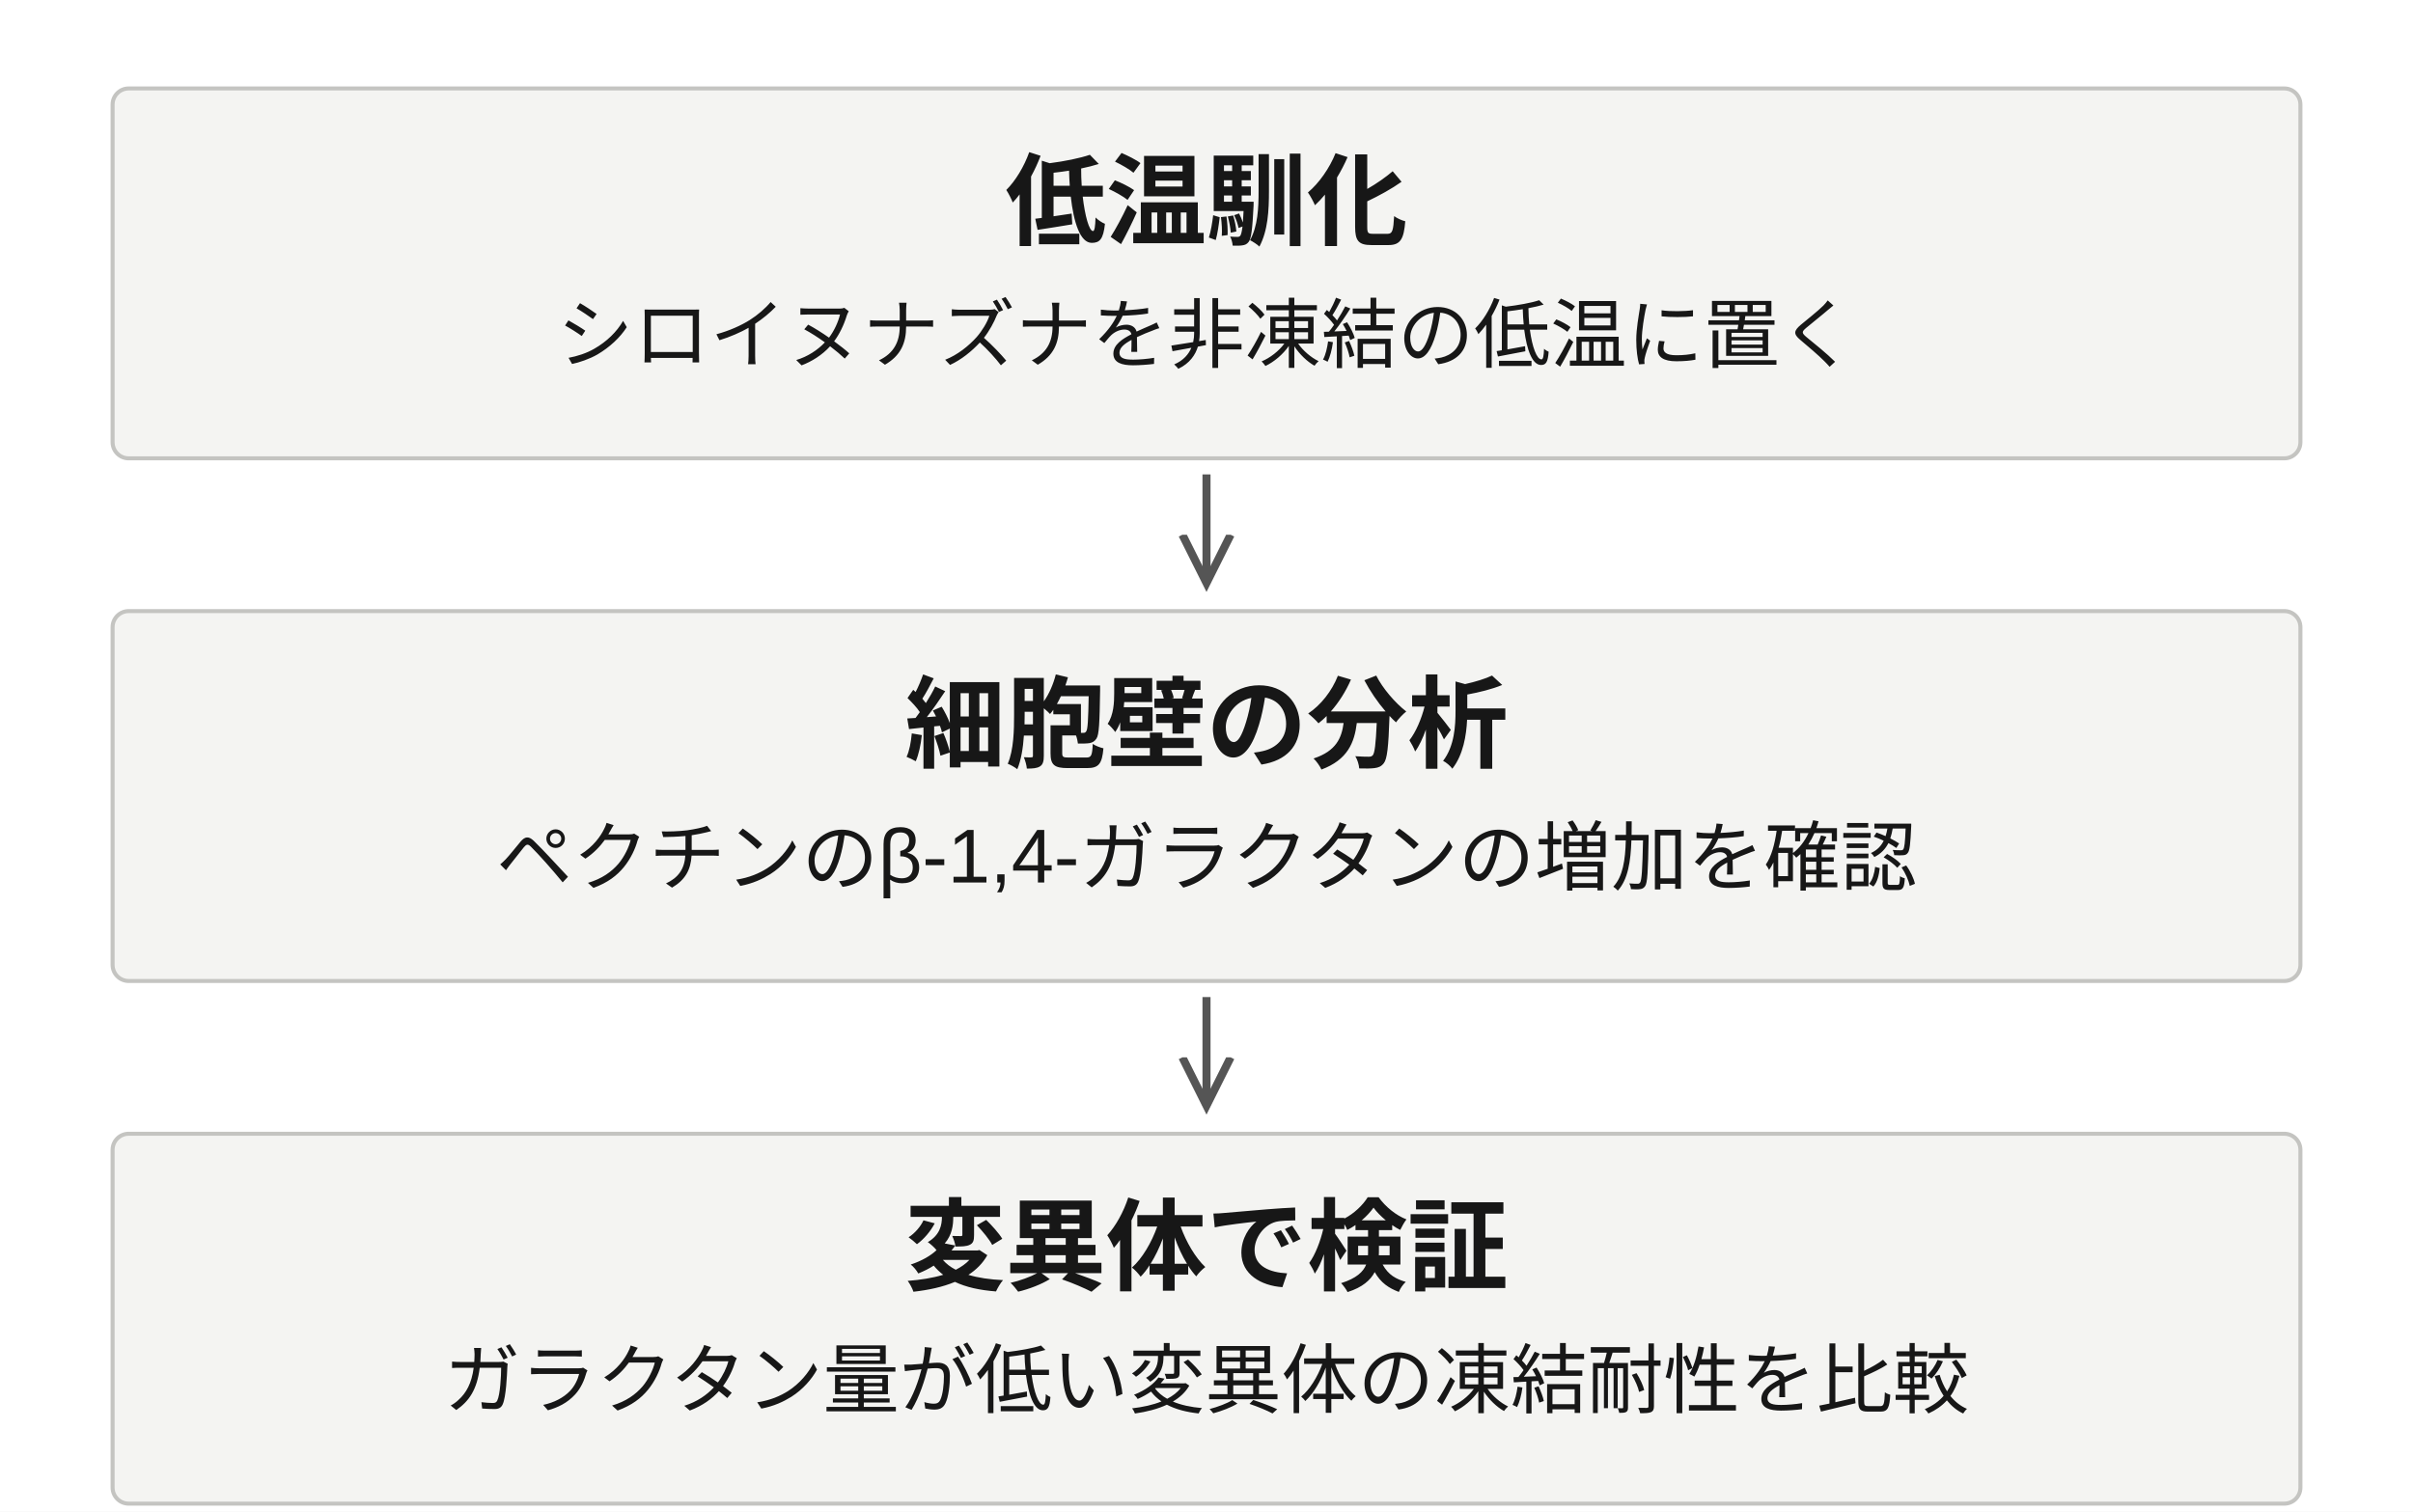
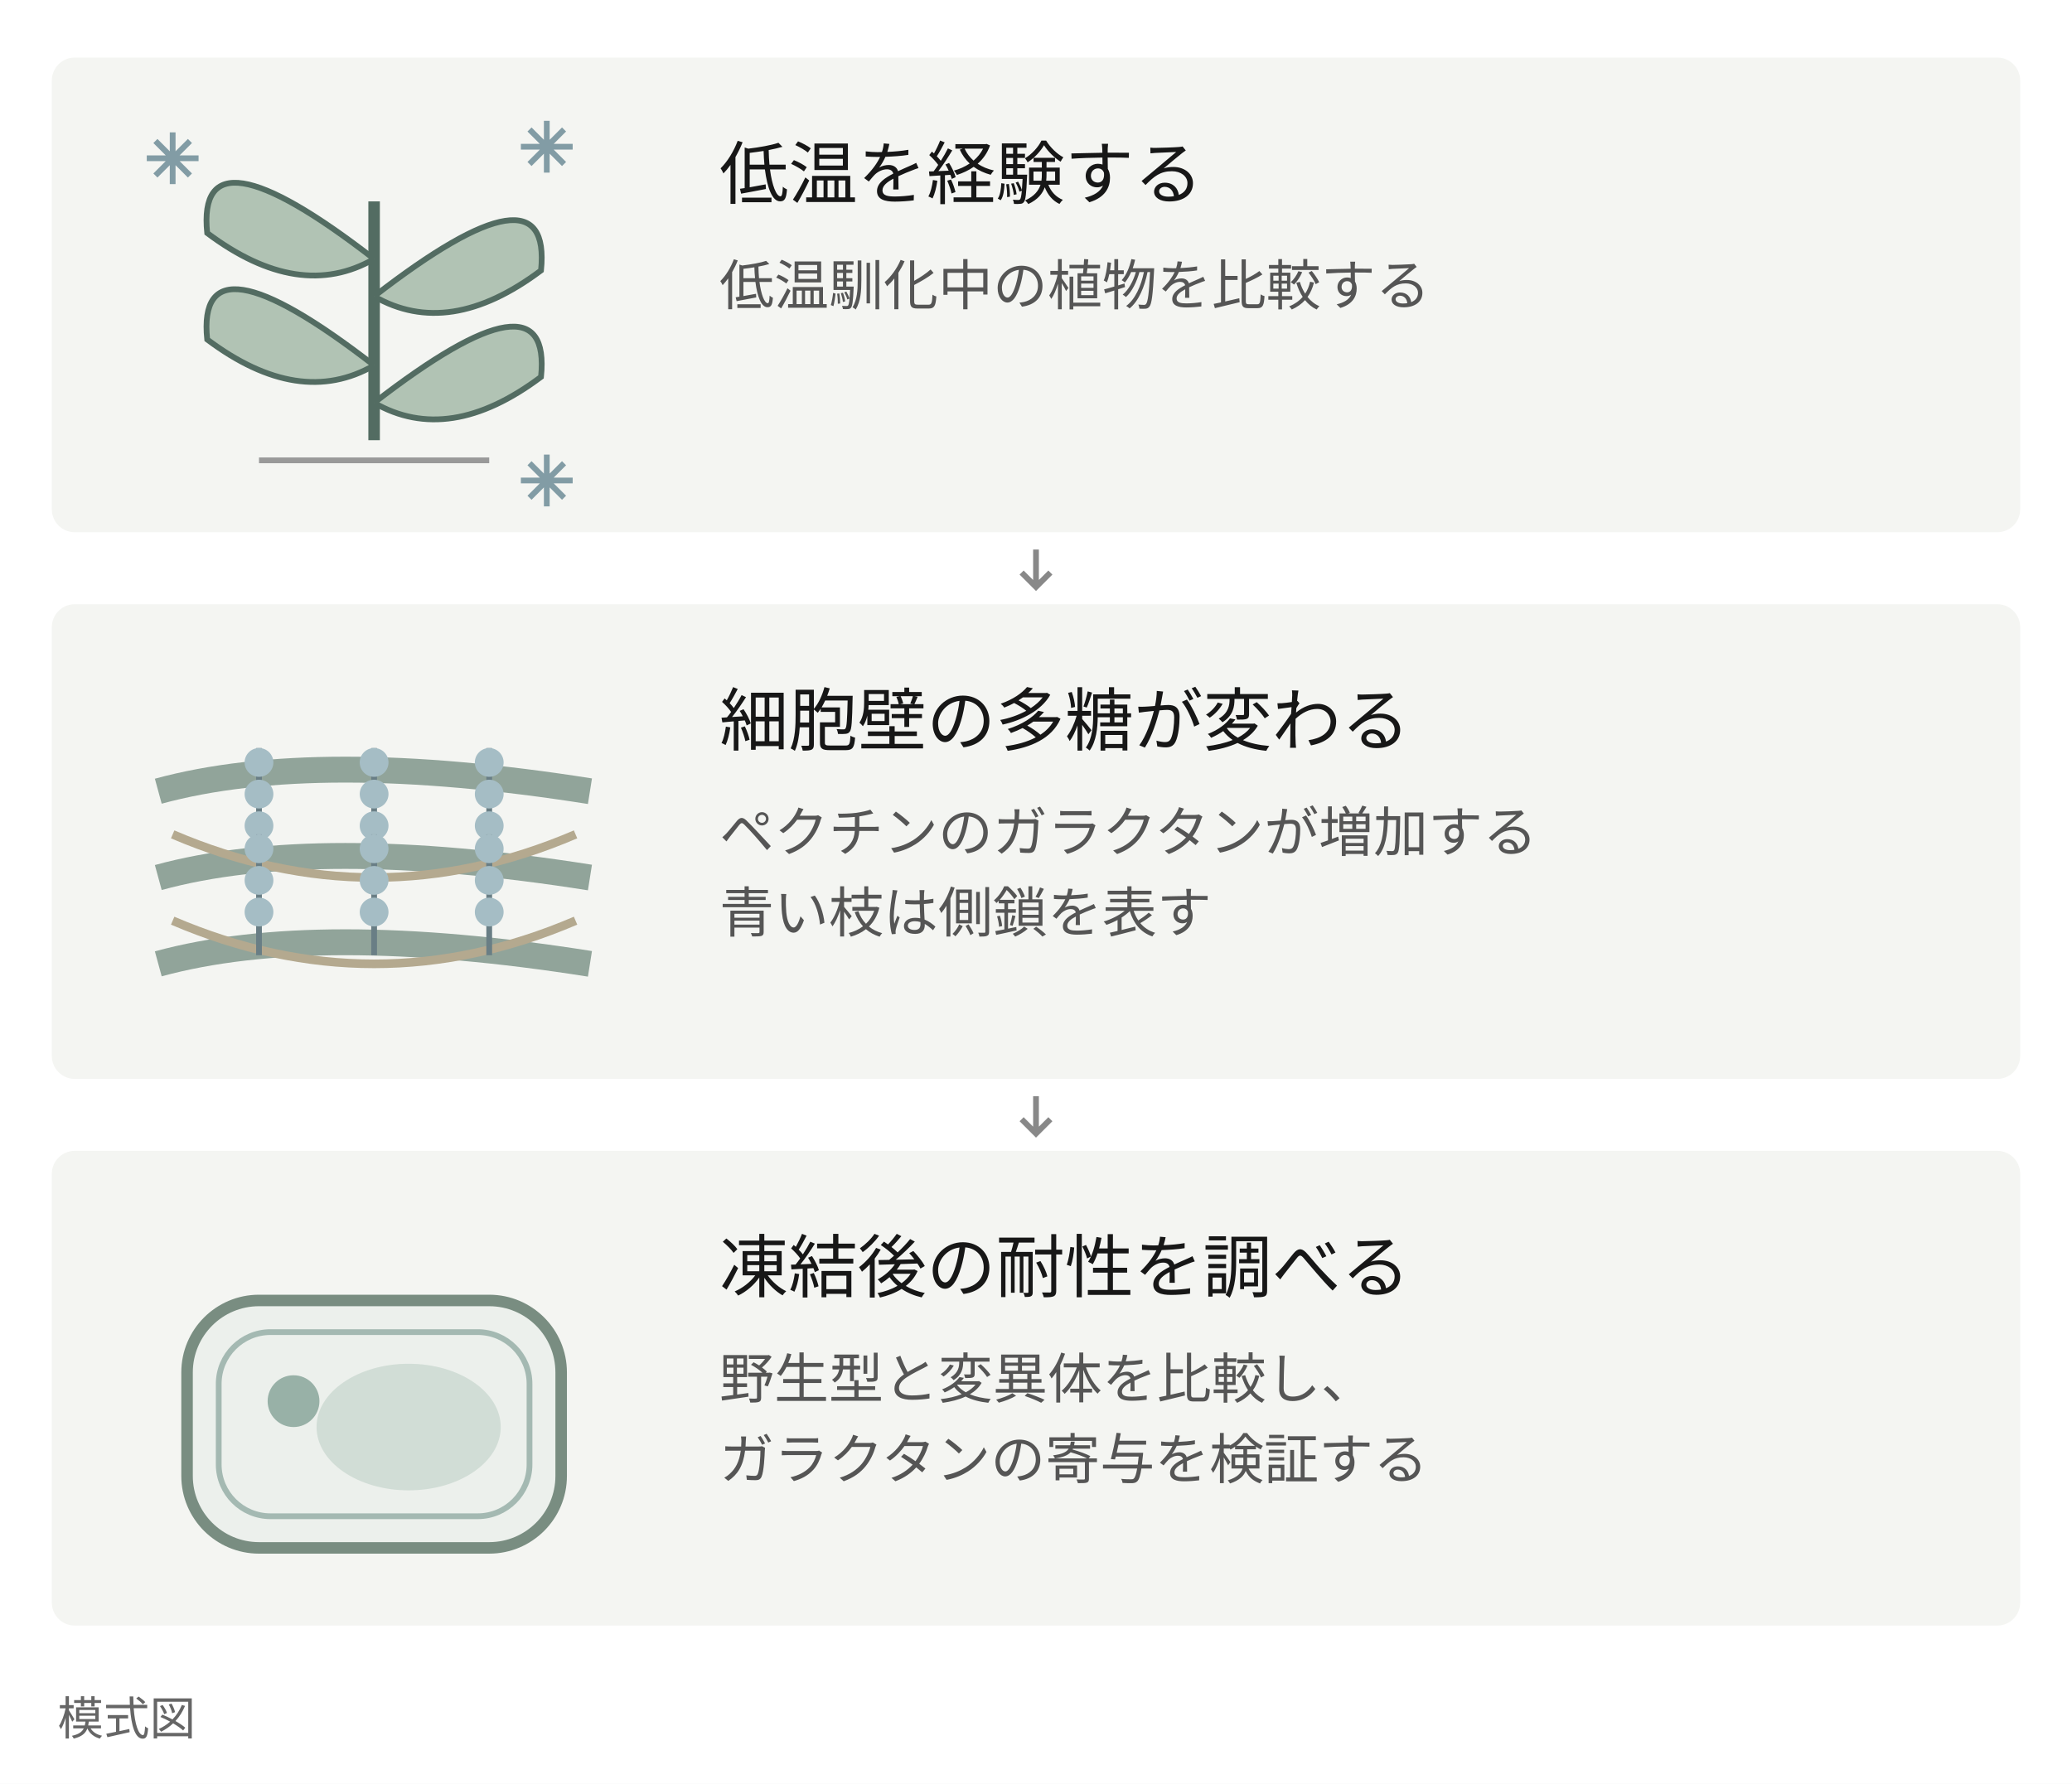
- <svg xmlns="http://www.w3.org/2000/svg" viewBox="0 0 600 376">
-   <rect width="600" height="376" fill="#fff" />
-   <defs>
-     <marker id="arrow" markerWidth="8" markerHeight="8" refX="6" refY="4" orient="auto">
-       <path d="M0 1L6 4L0 7" fill="none" stroke="#555" />
-     </marker>
-   </defs>
-   <g font-family="Arial, Hiragino Kaku Gothic ProN, sans-serif" fill="#171717">
-     <rect x="28" y="22" width="544" height="92" rx="4" fill="#f4f4f2" stroke="#c4c4c1" />
-     <text x="300.0" y="59" text-anchor="middle" font-size="25" font-weight="600">低温馴化</text>
-     <text x="300.0" y="90" text-anchor="middle" font-size="19" font-weight="400">シロイヌナズナを非凍結の低温に置く</text>
-     <path d="M300 118L300 145" fill="none" stroke="#555" stroke-width="2" marker-end="url(#arrow)" />
-     <rect x="28" y="152" width="544" height="92" rx="4" fill="#f4f4f2" stroke="#c4c4c1" />
-     <text x="300.0" y="189" text-anchor="middle" font-size="25" font-weight="600">細胞壁の分析</text>
-     <text x="300.0" y="220" text-anchor="middle" font-size="19" font-weight="400">ペクチンのβ-1,4-ガラクタンの増加を確認</text>
-     <path d="M300 248L300 275" fill="none" stroke="#555" stroke-width="2" marker-end="url(#arrow)" />
-     <rect x="28" y="282" width="544" height="92" rx="4" fill="#f4f4f2" stroke="#c4c4c1" />
-     <text x="300.0" y="319" text-anchor="middle" font-size="25" font-weight="600">変異体で検証</text>
-     <text x="300.0" y="350" text-anchor="middle" font-size="19" font-weight="400">ガラクタン量が低い変異体の凍結耐性を比較</text>
+ <svg xmlns="http://www.w3.org/2000/svg" viewBox="0 0 720 620">
+   <rect width="720" height="620" fill="white" />
+   <g font-family="Arial,Hiragino Kaku Gothic ProN,sans-serif">
+     <rect x="18" y="20" width="684" height="165" rx="8" fill="#f4f5f2" />
+     <g transform="translate(130 115)">
+       <path d="M0 38V-45" stroke="#536c62" stroke-width="4" fill="none" />
+       <path d="M0 -25Q-62 -73 -58 -34Q-26 -10 0 -25" fill="#b1c3b4" stroke="#536c62" stroke-width="2" />
+       <path d="M0 -12Q62 -60 58 -21Q26 3 0 -12" fill="#b1c3b4" stroke="#536c62" stroke-width="2" />
+       <path d="M0 12Q-62 -36 -58 3Q-26 27 0 12" fill="#b1c3b4" stroke="#536c62" stroke-width="2" />
+       <path d="M0 25Q62 -23 58 16Q26 40 0 25" fill="#b1c3b4" stroke="#536c62" stroke-width="2" />
+       <path d="M-40 45H40" stroke="#999" stroke-width="2" />
+       <path d="M-79 -60h18m-9-9v18m-6-15l12 12m0-12l-12 12" stroke="#829ca5" stroke-width="2" />
+       <path d="M51 -64h18m-9-9v18m-6-15l12 12m0-12l-12 12" stroke="#829ca5" stroke-width="2" />
+       <path d="M51 52h18m-9-9v18m-6-15l12 12m0-12l-12 12" stroke="#829ca5" stroke-width="2" />
+     </g>
+     <text x="250" y="69" font-size="24" fill="#171717">低温を経験する</text>
+     <text x="250" y="106" font-size="19" fill="#555">低温馴化中の植物を比較する</text>
+     <path d="M360 191v13m-5-5l5 5 5-5" stroke="#888" fill="none" stroke-width="2" />
+     <rect x="18" y="210" width="684" height="165" rx="8" fill="#f4f5f2" />
+     <g transform="translate(130 305)">
+       <path d="M-75 -30Q-20 -45 75 -30" stroke="#91a49a" stroke-width="9" fill="none" />
+       <path d="M-75 0Q-20 -15 75 0" stroke="#91a49a" stroke-width="9" fill="none" />
+       <path d="M-75 30Q-20 15 75 30" stroke="#91a49a" stroke-width="9" fill="none" />
+       <path d="M-70 -15Q0 15 70 -15" stroke="#b4a98f" stroke-width="3" fill="none" />
+       <path d="M-40 -3v-42" stroke="#697e85" stroke-width="2" />
+       <circle cx="-40" cy="-40" r="5" fill="#a5bdc5" />
+       <circle cx="-40" cy="-29" r="5" fill="#a5bdc5" />
+       <circle cx="-40" cy="-18" r="5" fill="#a5bdc5" />
+       <path d="M0 -3v-42" stroke="#697e85" stroke-width="2" />
+       <circle cx="0" cy="-40" r="5" fill="#a5bdc5" />
+       <circle cx="0" cy="-29" r="5" fill="#a5bdc5" />
+       <circle cx="0" cy="-18" r="5" fill="#a5bdc5" />
+       <path d="M40 -3v-42" stroke="#697e85" stroke-width="2" />
+       <circle cx="40" cy="-40" r="5" fill="#a5bdc5" />
+       <circle cx="40" cy="-29" r="5" fill="#a5bdc5" />
+       <circle cx="40" cy="-18" r="5" fill="#a5bdc5" />
+       <path d="M-70 15Q0 45 70 15" stroke="#b4a98f" stroke-width="3" fill="none" />
+       <path d="M-40 27v-42" stroke="#697e85" stroke-width="2" />
+       <circle cx="-40" cy="-10" r="5" fill="#a5bdc5" />
+       <circle cx="-40" cy="1" r="5" fill="#a5bdc5" />
+       <circle cx="-40" cy="12" r="5" fill="#a5bdc5" />
+       <path d="M0 27v-42" stroke="#697e85" stroke-width="2" />
+       <circle cx="0" cy="-10" r="5" fill="#a5bdc5" />
+       <circle cx="0" cy="1" r="5" fill="#a5bdc5" />
+       <circle cx="0" cy="12" r="5" fill="#a5bdc5" />
+       <path d="M40 27v-42" stroke="#697e85" stroke-width="2" />
+       <circle cx="40" cy="-10" r="5" fill="#a5bdc5" />
+       <circle cx="40" cy="1" r="5" fill="#a5bdc5" />
+       <circle cx="40" cy="12" r="5" fill="#a5bdc5" />
+     </g>
+     <text x="250" y="259" font-size="24" fill="#171717">細胞壁の多糖が変わる</text>
+     <text x="250" y="296" font-size="19" fill="#555">ペクチンのガラクタンが増加する</text>
+     <text x="250" y="324" font-size="19" fill="#555">青い枝は側鎖を表す</text>
+     <path d="M360 381v13m-5-5l5 5 5-5" stroke="#888" fill="none" stroke-width="2" />
+     <rect x="18" y="400" width="684" height="165" rx="8" fill="#f4f5f2" />
+     <g transform="translate(130 495)">
+       <rect x="-65" y="-43" width="130" height="86" rx="25" fill="#ecf0ec" stroke="#798d81" stroke-width="4" />
+       <rect x="-54" y="-32" width="108" height="64" rx="18" fill="none" stroke="#a4b9b2" stroke-width="2" />
+       <ellipse cx="12" cy="1" rx="32" ry="22" fill="#d1ddd6" />
+       <circle cx="-28" cy="-8" r="9" fill="#98b1a7" />
+     </g>
+     <text x="250" y="449" font-size="24" fill="#171717">凍結後の耐性を調べる</text>
+     <text x="250" y="486" font-size="19" fill="#555">野生型と変異体を比較し、</text>
+     <text x="250" y="514" font-size="19" fill="#555">ガラクタンの寄与を検証する</text>
+     <text x="20" y="603" font-size="16" fill="#666">模式図</text>
  </g>
</svg>
